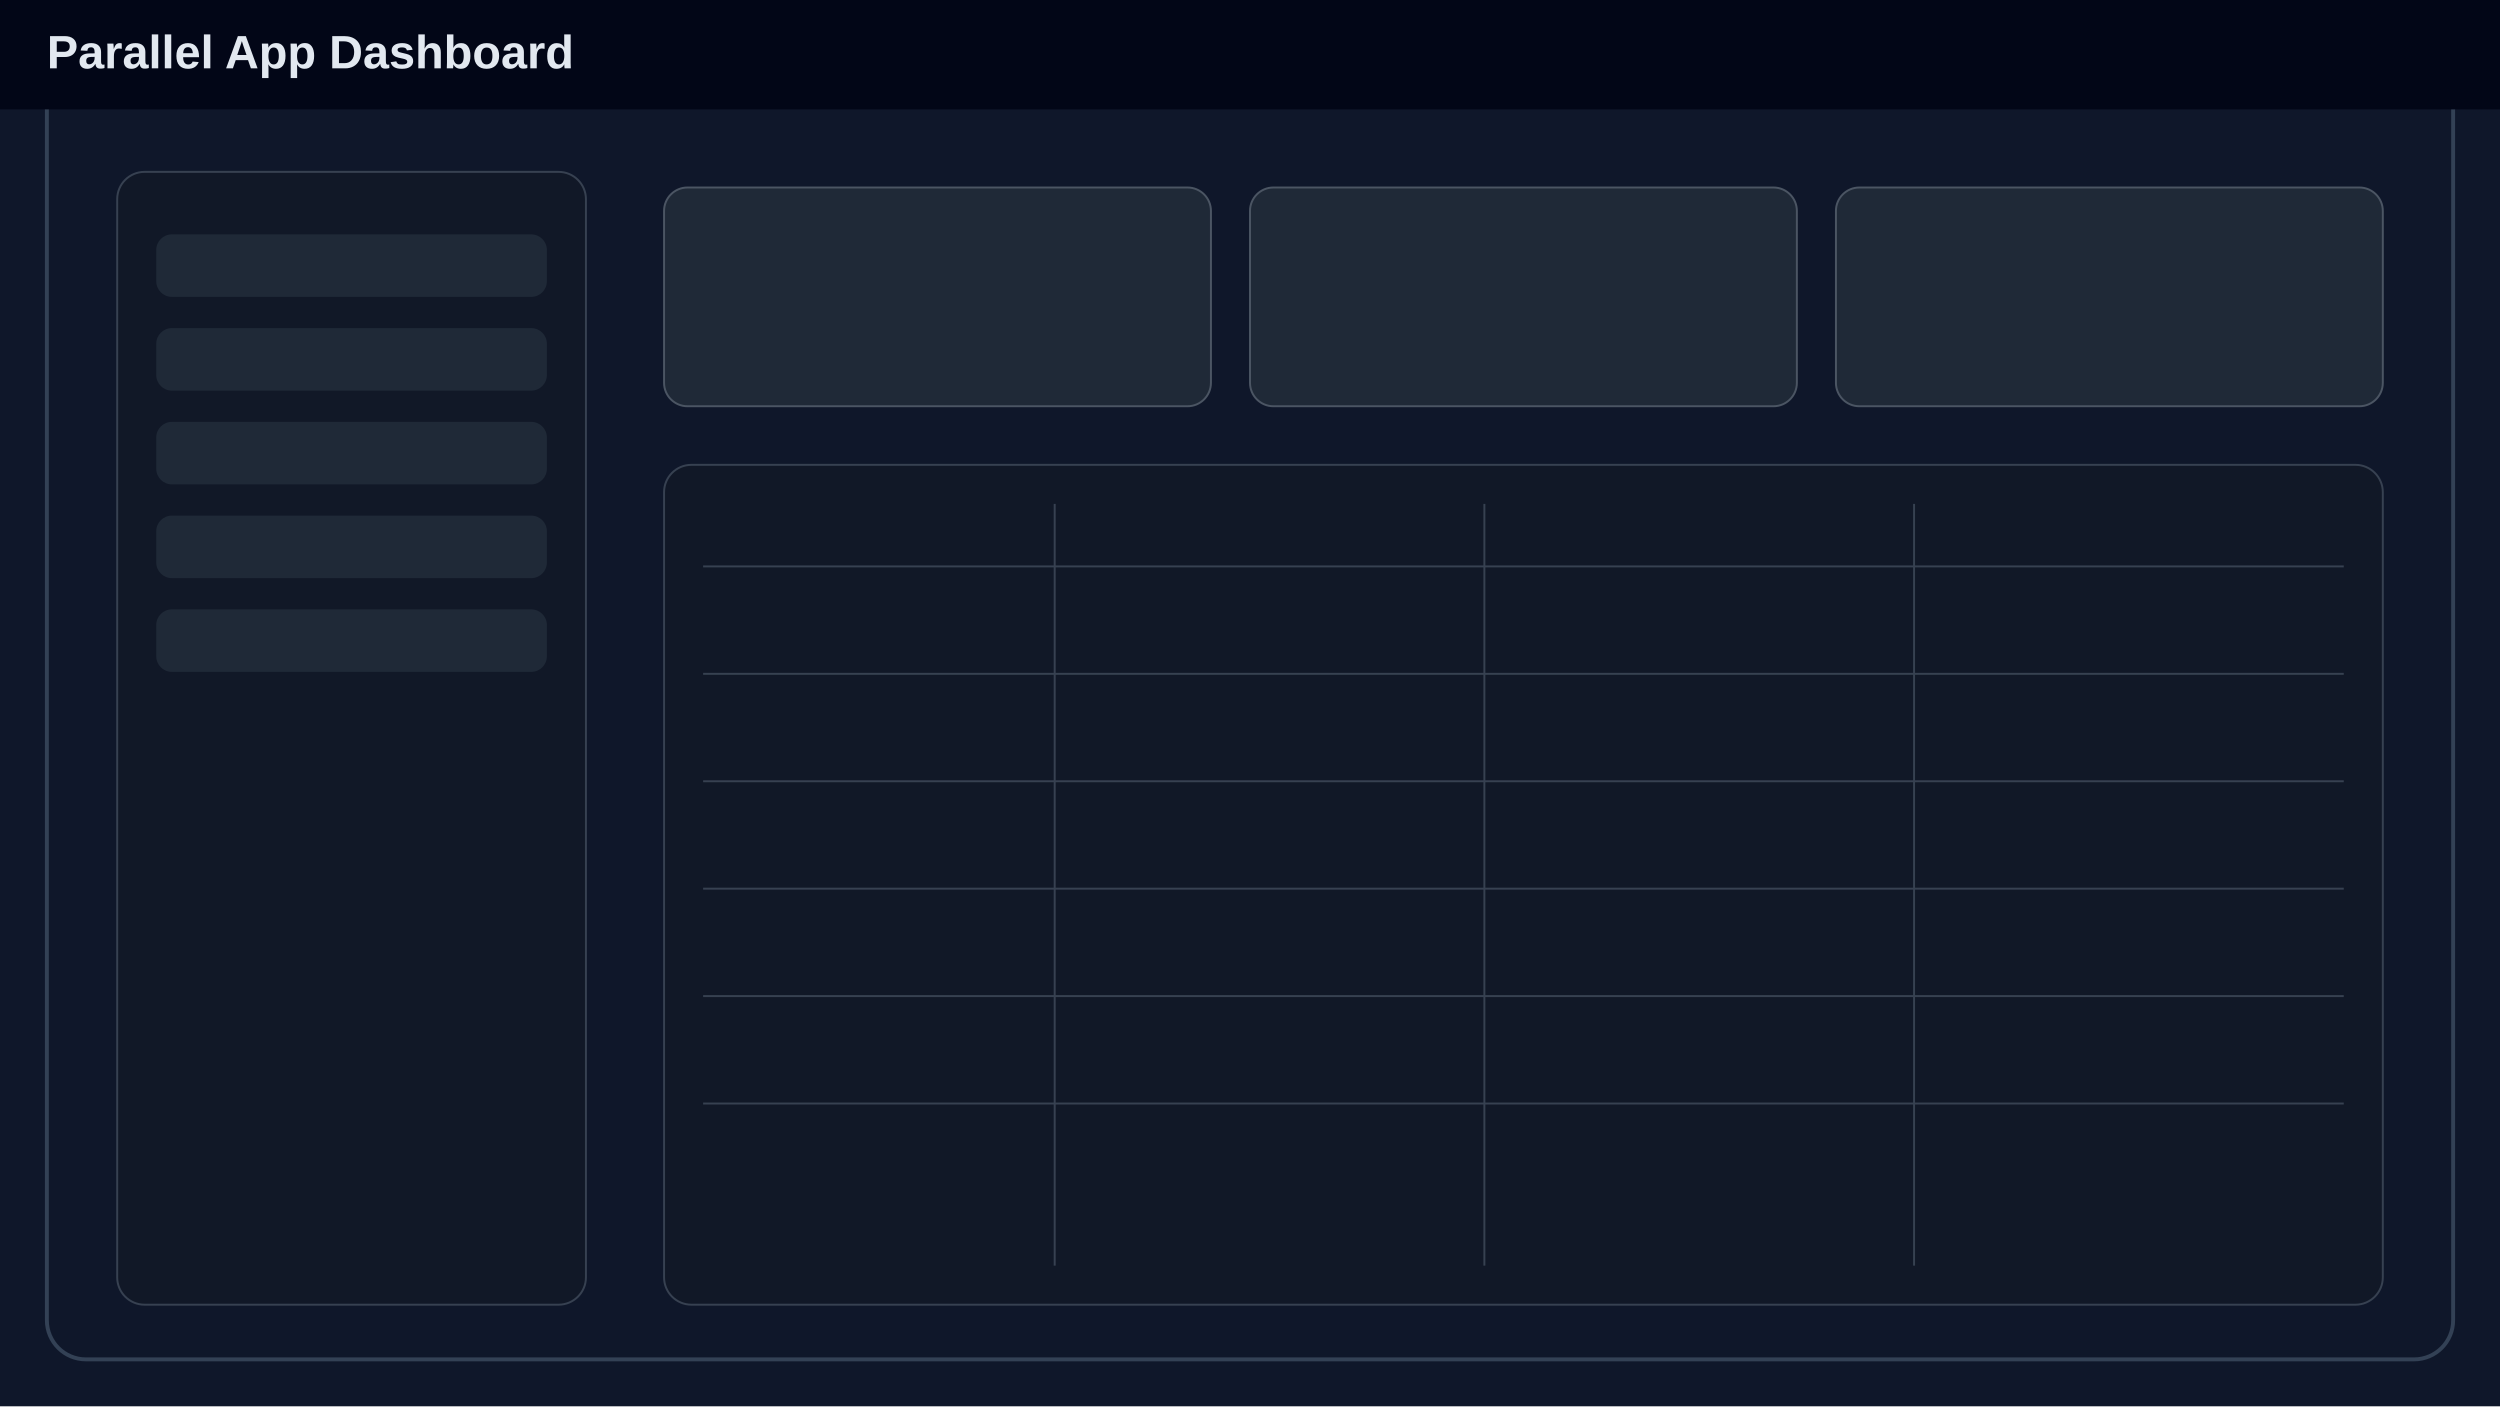
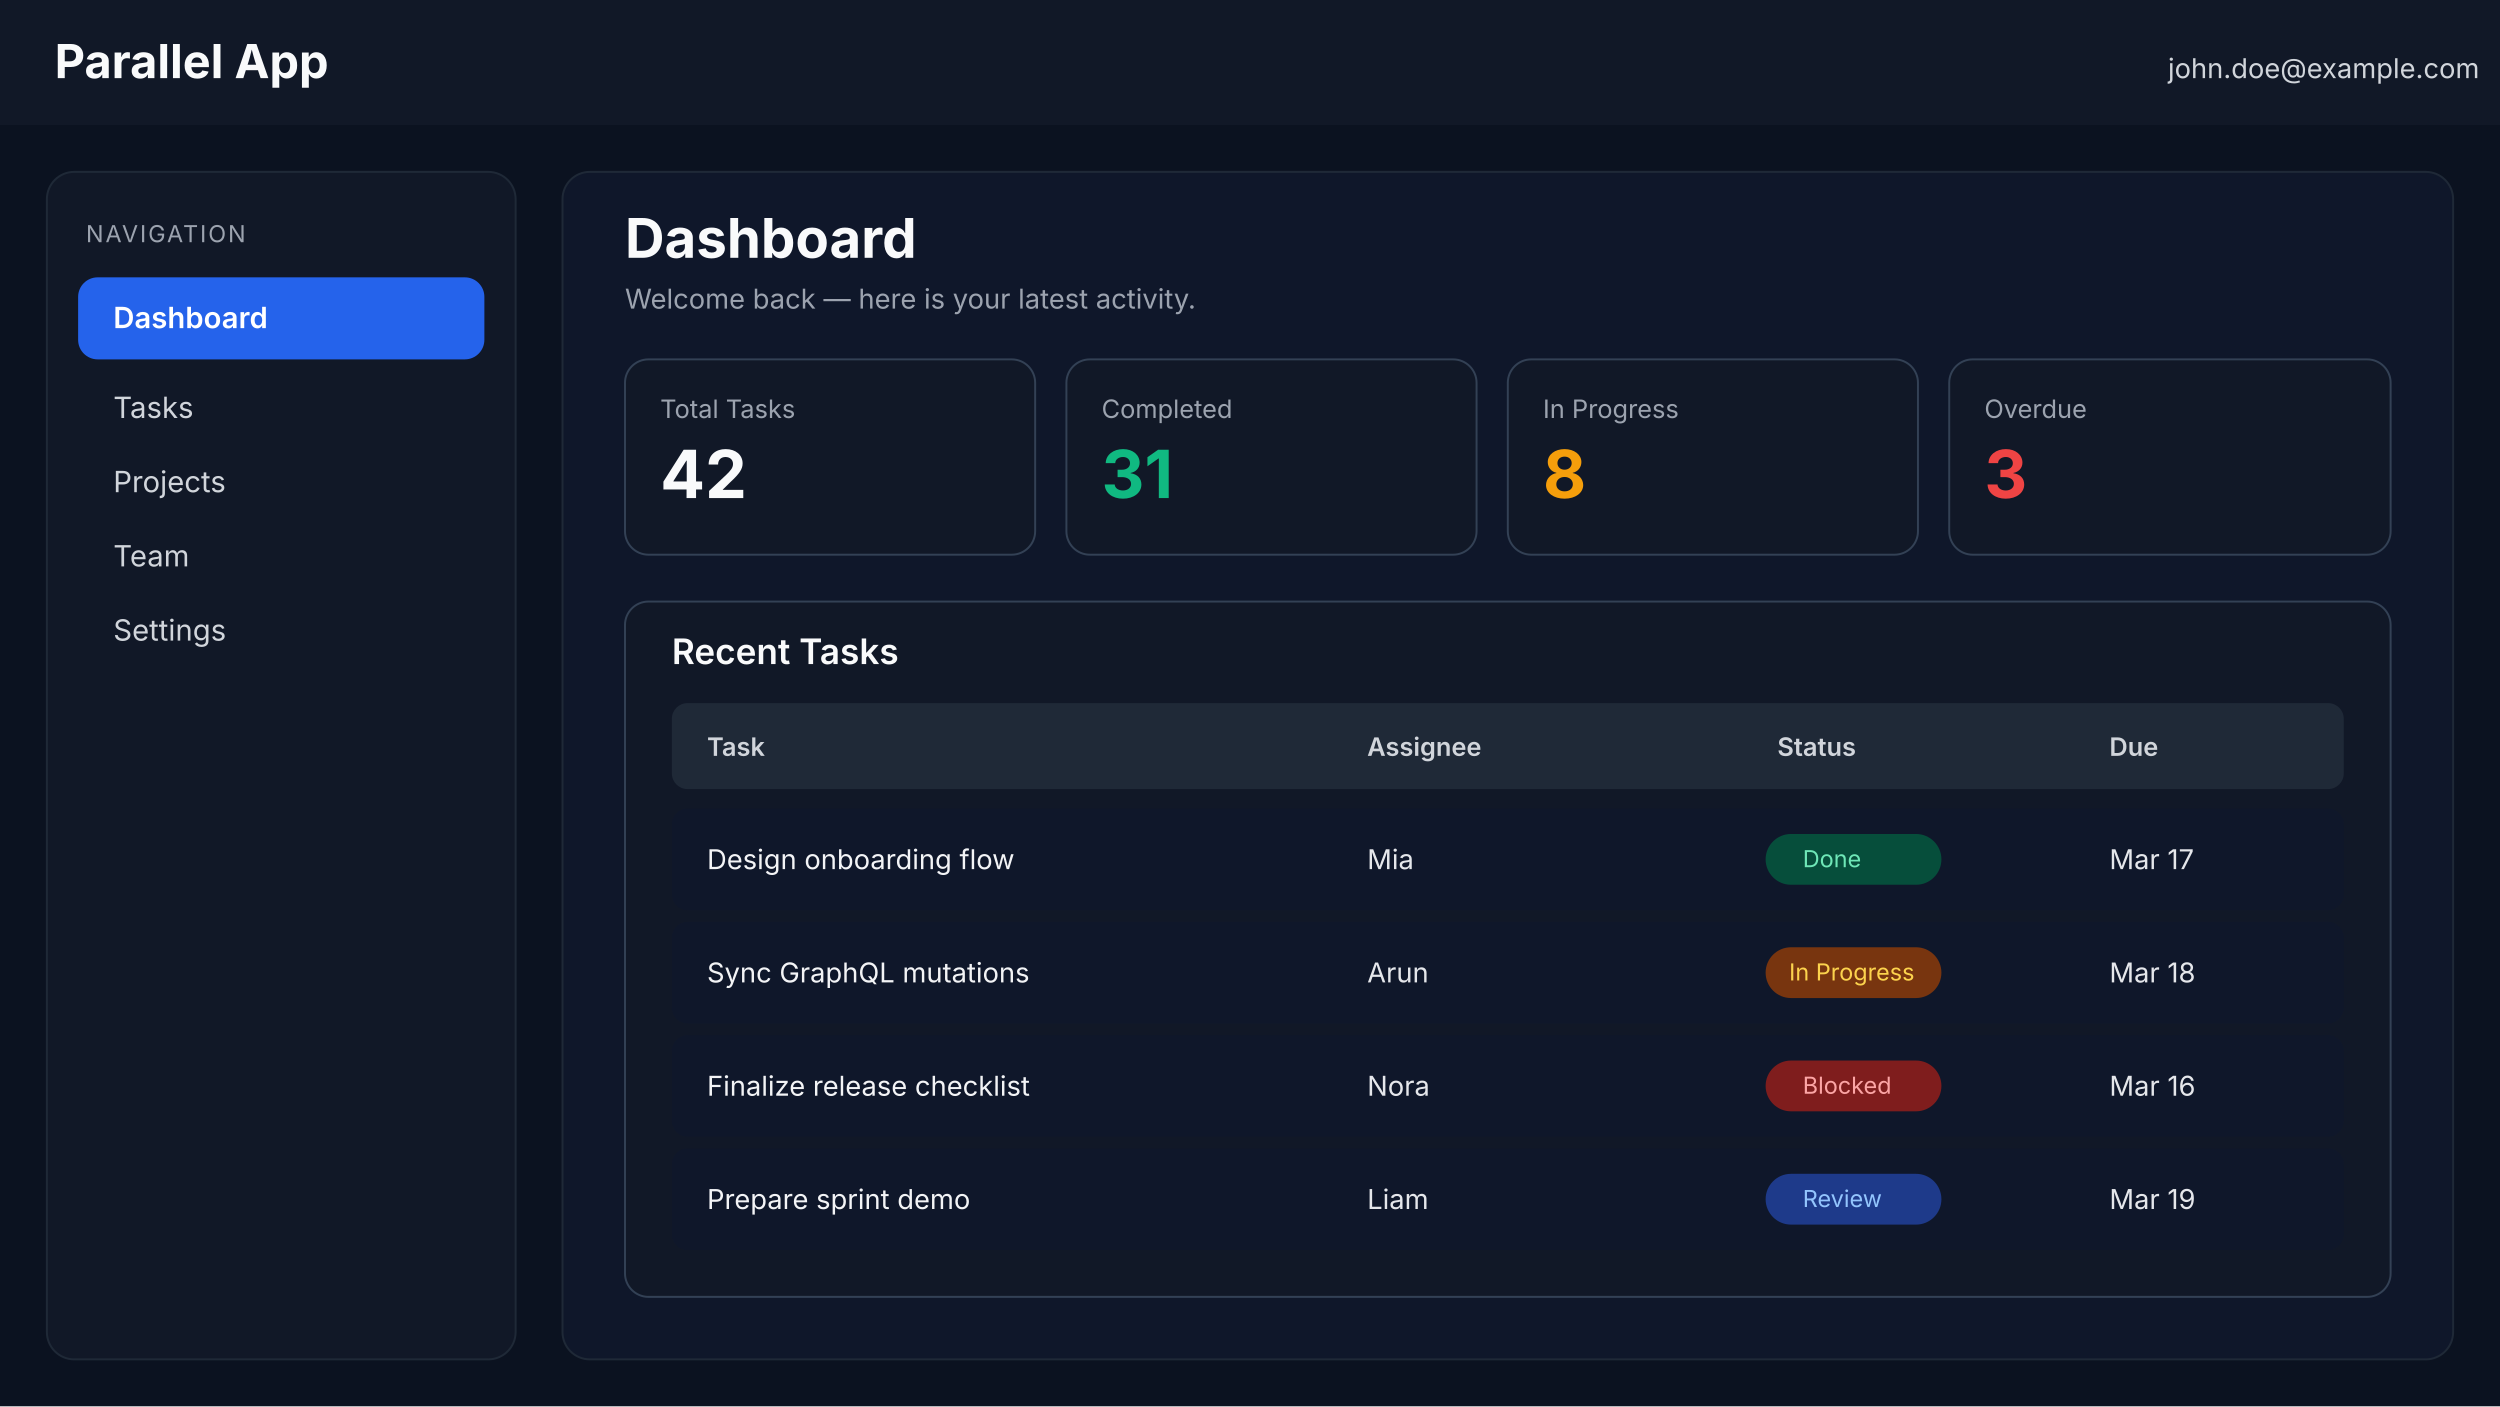
<svg xmlns="http://www.w3.org/2000/svg" width="1280" height="720" viewBox="0 0 1280 720" fill="none">
-   <rect width="1280" height="720" fill="#0F172A" />
-   <rect x="24" y="24" width="1232" height="672" rx="20" stroke="#334155" stroke-width="2" />
-   <rect x="60" y="88" width="240" height="580" rx="14" fill="#111827" stroke="#374151" />
-   <rect x="80" y="120" width="200" height="32" rx="8" fill="#1F2937" />
-   <rect x="80" y="168" width="200" height="32" rx="8" fill="#1F2937" />
-   <rect x="80" y="216" width="200" height="32" rx="8" fill="#1F2937" />
-   <rect x="80" y="264" width="200" height="32" rx="8" fill="#1F2937" />
-   <rect x="80" y="312" width="200" height="32" rx="8" fill="#1F2937" />
-   <rect x="340" y="96" width="280" height="112" rx="12" fill="#1F2937" stroke="#4B5563" />
-   <rect x="640" y="96" width="280" height="112" rx="12" fill="#1F2937" stroke="#4B5563" />
-   <rect x="940" y="96" width="280" height="112" rx="12" fill="#1F2937" stroke="#4B5563" />
-   <rect x="340" y="238" width="880" height="430" rx="14" fill="#111827" stroke="#374151" />
-   <line x1="360" y1="290" x2="1200" y2="290" stroke="#374151" />
-   <line x1="360" y1="345" x2="1200" y2="345" stroke="#374151" />
-   <line x1="360" y1="400" x2="1200" y2="400" stroke="#374151" />
-   <line x1="360" y1="455" x2="1200" y2="455" stroke="#374151" />
-   <line x1="360" y1="510" x2="1200" y2="510" stroke="#374151" />
-   <line x1="360" y1="565" x2="1200" y2="565" stroke="#374151" />
-   <line x1="540" y1="258" x2="540" y2="648" stroke="#374151" />
-   <line x1="760" y1="258" x2="760" y2="648" stroke="#374151" />
-   <line x1="980" y1="258" x2="980" y2="648" stroke="#374151" />
-   <rect x="0" y="0" width="1280" height="56" fill="#020617" />
-   <text x="24" y="35" fill="#E2E8F0" font-family="Arial, sans-serif" font-size="24" font-weight="600">Parallel App Dashboard</text>
+   <rect width="1280" height="720" fill="#0B1220" />
+   <rect x="0" y="0" width="1280" height="64" fill="#111827" />
+   <text x="28" y="40" fill="#F9FAFB" font-family="Inter, Arial, sans-serif" font-size="24" font-weight="700">Parallel App</text>
+   <text x="1110" y="40" fill="#D1D5DB" font-family="Inter, Arial, sans-serif" font-size="14">john.doe@example.com</text>
+   <rect x="24" y="88" width="240" height="608" rx="14" fill="#111827" stroke="#1F2937" />
+   <text x="44" y="124" fill="#9CA3AF" font-family="Inter, Arial, sans-serif" font-size="12" letter-spacing="0.08em">NAVIGATION</text>
+   <rect x="40" y="142" width="208" height="42" rx="10" fill="#2563EB" />
+   <text x="58" y="168" fill="white" font-family="Inter, Arial, sans-serif" font-size="15" font-weight="600">Dashboard</text>
+   <text x="58" y="214" fill="#D1D5DB" font-family="Inter, Arial, sans-serif" font-size="15">Tasks</text>
+   <text x="58" y="252" fill="#D1D5DB" font-family="Inter, Arial, sans-serif" font-size="15">Projects</text>
+   <text x="58" y="290" fill="#D1D5DB" font-family="Inter, Arial, sans-serif" font-size="15">Team</text>
+   <text x="58" y="328" fill="#D1D5DB" font-family="Inter, Arial, sans-serif" font-size="15">Settings</text>
+   <rect x="288" y="88" width="968" height="608" rx="14" fill="#0F172A" stroke="#1F2937" />
+   <text x="320" y="132" fill="#F9FAFB" font-family="Inter, Arial, sans-serif" font-size="28" font-weight="700">Dashboard</text>
+   <text x="320" y="158" fill="#9CA3AF" font-family="Inter, Arial, sans-serif" font-size="14">Welcome back — here is your latest activity.</text>
+   <rect x="320" y="184" width="210" height="100" rx="12" fill="#111827" stroke="#334155" />
+   <text x="338" y="214" fill="#9CA3AF" font-family="Inter, Arial, sans-serif" font-size="13">Total Tasks</text>
+   <text x="338" y="255" fill="#F9FAFB" font-family="Inter, Arial, sans-serif" font-size="34" font-weight="700">42</text>
+   <rect x="546" y="184" width="210" height="100" rx="12" fill="#111827" stroke="#334155" />
+   <text x="564" y="214" fill="#9CA3AF" font-family="Inter, Arial, sans-serif" font-size="13">Completed</text>
+   <text x="564" y="255" fill="#10B981" font-family="Inter, Arial, sans-serif" font-size="34" font-weight="700">31</text>
+   <rect x="772" y="184" width="210" height="100" rx="12" fill="#111827" stroke="#334155" />
+   <text x="790" y="214" fill="#9CA3AF" font-family="Inter, Arial, sans-serif" font-size="13">In Progress</text>
+   <text x="790" y="255" fill="#F59E0B" font-family="Inter, Arial, sans-serif" font-size="34" font-weight="700">8</text>
+   <rect x="998" y="184" width="226" height="100" rx="12" fill="#111827" stroke="#334155" />
+   <text x="1016" y="214" fill="#9CA3AF" font-family="Inter, Arial, sans-serif" font-size="13">Overdue</text>
+   <text x="1016" y="255" fill="#EF4444" font-family="Inter, Arial, sans-serif" font-size="34" font-weight="700">3</text>
+   <rect x="320" y="308" width="904" height="356" rx="12" fill="#111827" stroke="#334155" />
+   <text x="344" y="340" fill="#F9FAFB" font-family="Inter, Arial, sans-serif" font-size="18" font-weight="600">Recent Tasks</text>
+   <rect x="344" y="360" width="856" height="44" rx="8" fill="#1F2937" />
+   <text x="362" y="387" fill="#D1D5DB" font-family="Inter, Arial, sans-serif" font-size="13" font-weight="600">Task</text>
+   <text x="700" y="387" fill="#D1D5DB" font-family="Inter, Arial, sans-serif" font-size="13" font-weight="600">Assignee</text>
+   <text x="910" y="387" fill="#D1D5DB" font-family="Inter, Arial, sans-serif" font-size="13" font-weight="600">Status</text>
+   <text x="1080" y="387" fill="#D1D5DB" font-family="Inter, Arial, sans-serif" font-size="13" font-weight="600">Due</text>
+   <rect x="344" y="414" width="856" height="52" rx="8" fill="#0F172A" />
+   <text x="362" y="445" fill="#F3F4F6" font-family="Inter, Arial, sans-serif" font-size="14">Design onboarding flow</text>
+   <text x="700" y="445" fill="#E5E7EB" font-family="Inter, Arial, sans-serif" font-size="14">Mia</text>
+   <rect x="904" y="427" width="90" height="26" rx="13" fill="#064E3B" />
+   <text x="923" y="444" fill="#6EE7B7" font-family="Inter, Arial, sans-serif" font-size="12">Done</text>
+   <text x="1080" y="445" fill="#E5E7EB" font-family="Inter, Arial, sans-serif" font-size="14">Mar 17</text>
+   <rect x="344" y="472" width="856" height="52" rx="8" fill="#0F172A" />
+   <text x="362" y="503" fill="#F3F4F6" font-family="Inter, Arial, sans-serif" font-size="14">Sync GraphQL mutations</text>
+   <text x="700" y="503" fill="#E5E7EB" font-family="Inter, Arial, sans-serif" font-size="14">Arun</text>
+   <rect x="904" y="485" width="90" height="26" rx="13" fill="#78350F" />
+   <text x="916" y="502" fill="#FCD34D" font-family="Inter, Arial, sans-serif" font-size="12">In Progress</text>
+   <text x="1080" y="503" fill="#E5E7EB" font-family="Inter, Arial, sans-serif" font-size="14">Mar 18</text>
+   <rect x="344" y="530" width="856" height="52" rx="8" fill="#0F172A" />
+   <text x="362" y="561" fill="#F3F4F6" font-family="Inter, Arial, sans-serif" font-size="14">Finalize release checklist</text>
+   <text x="700" y="561" fill="#E5E7EB" font-family="Inter, Arial, sans-serif" font-size="14">Nora</text>
+   <rect x="904" y="543" width="90" height="26" rx="13" fill="#7F1D1D" />
+   <text x="923" y="560" fill="#FCA5A5" font-family="Inter, Arial, sans-serif" font-size="12">Blocked</text>
+   <text x="1080" y="561" fill="#E5E7EB" font-family="Inter, Arial, sans-serif" font-size="14">Mar 16</text>
+   <rect x="344" y="588" width="856" height="52" rx="8" fill="#0F172A" />
+   <text x="362" y="619" fill="#F3F4F6" font-family="Inter, Arial, sans-serif" font-size="14">Prepare sprint demo</text>
+   <text x="700" y="619" fill="#E5E7EB" font-family="Inter, Arial, sans-serif" font-size="14">Liam</text>
+   <rect x="904" y="601" width="90" height="26" rx="13" fill="#1E3A8A" />
+   <text x="923" y="618" fill="#93C5FD" font-family="Inter, Arial, sans-serif" font-size="12">Review</text>
+   <text x="1080" y="619" fill="#E5E7EB" font-family="Inter, Arial, sans-serif" font-size="14">Mar 19</text>
</svg>
